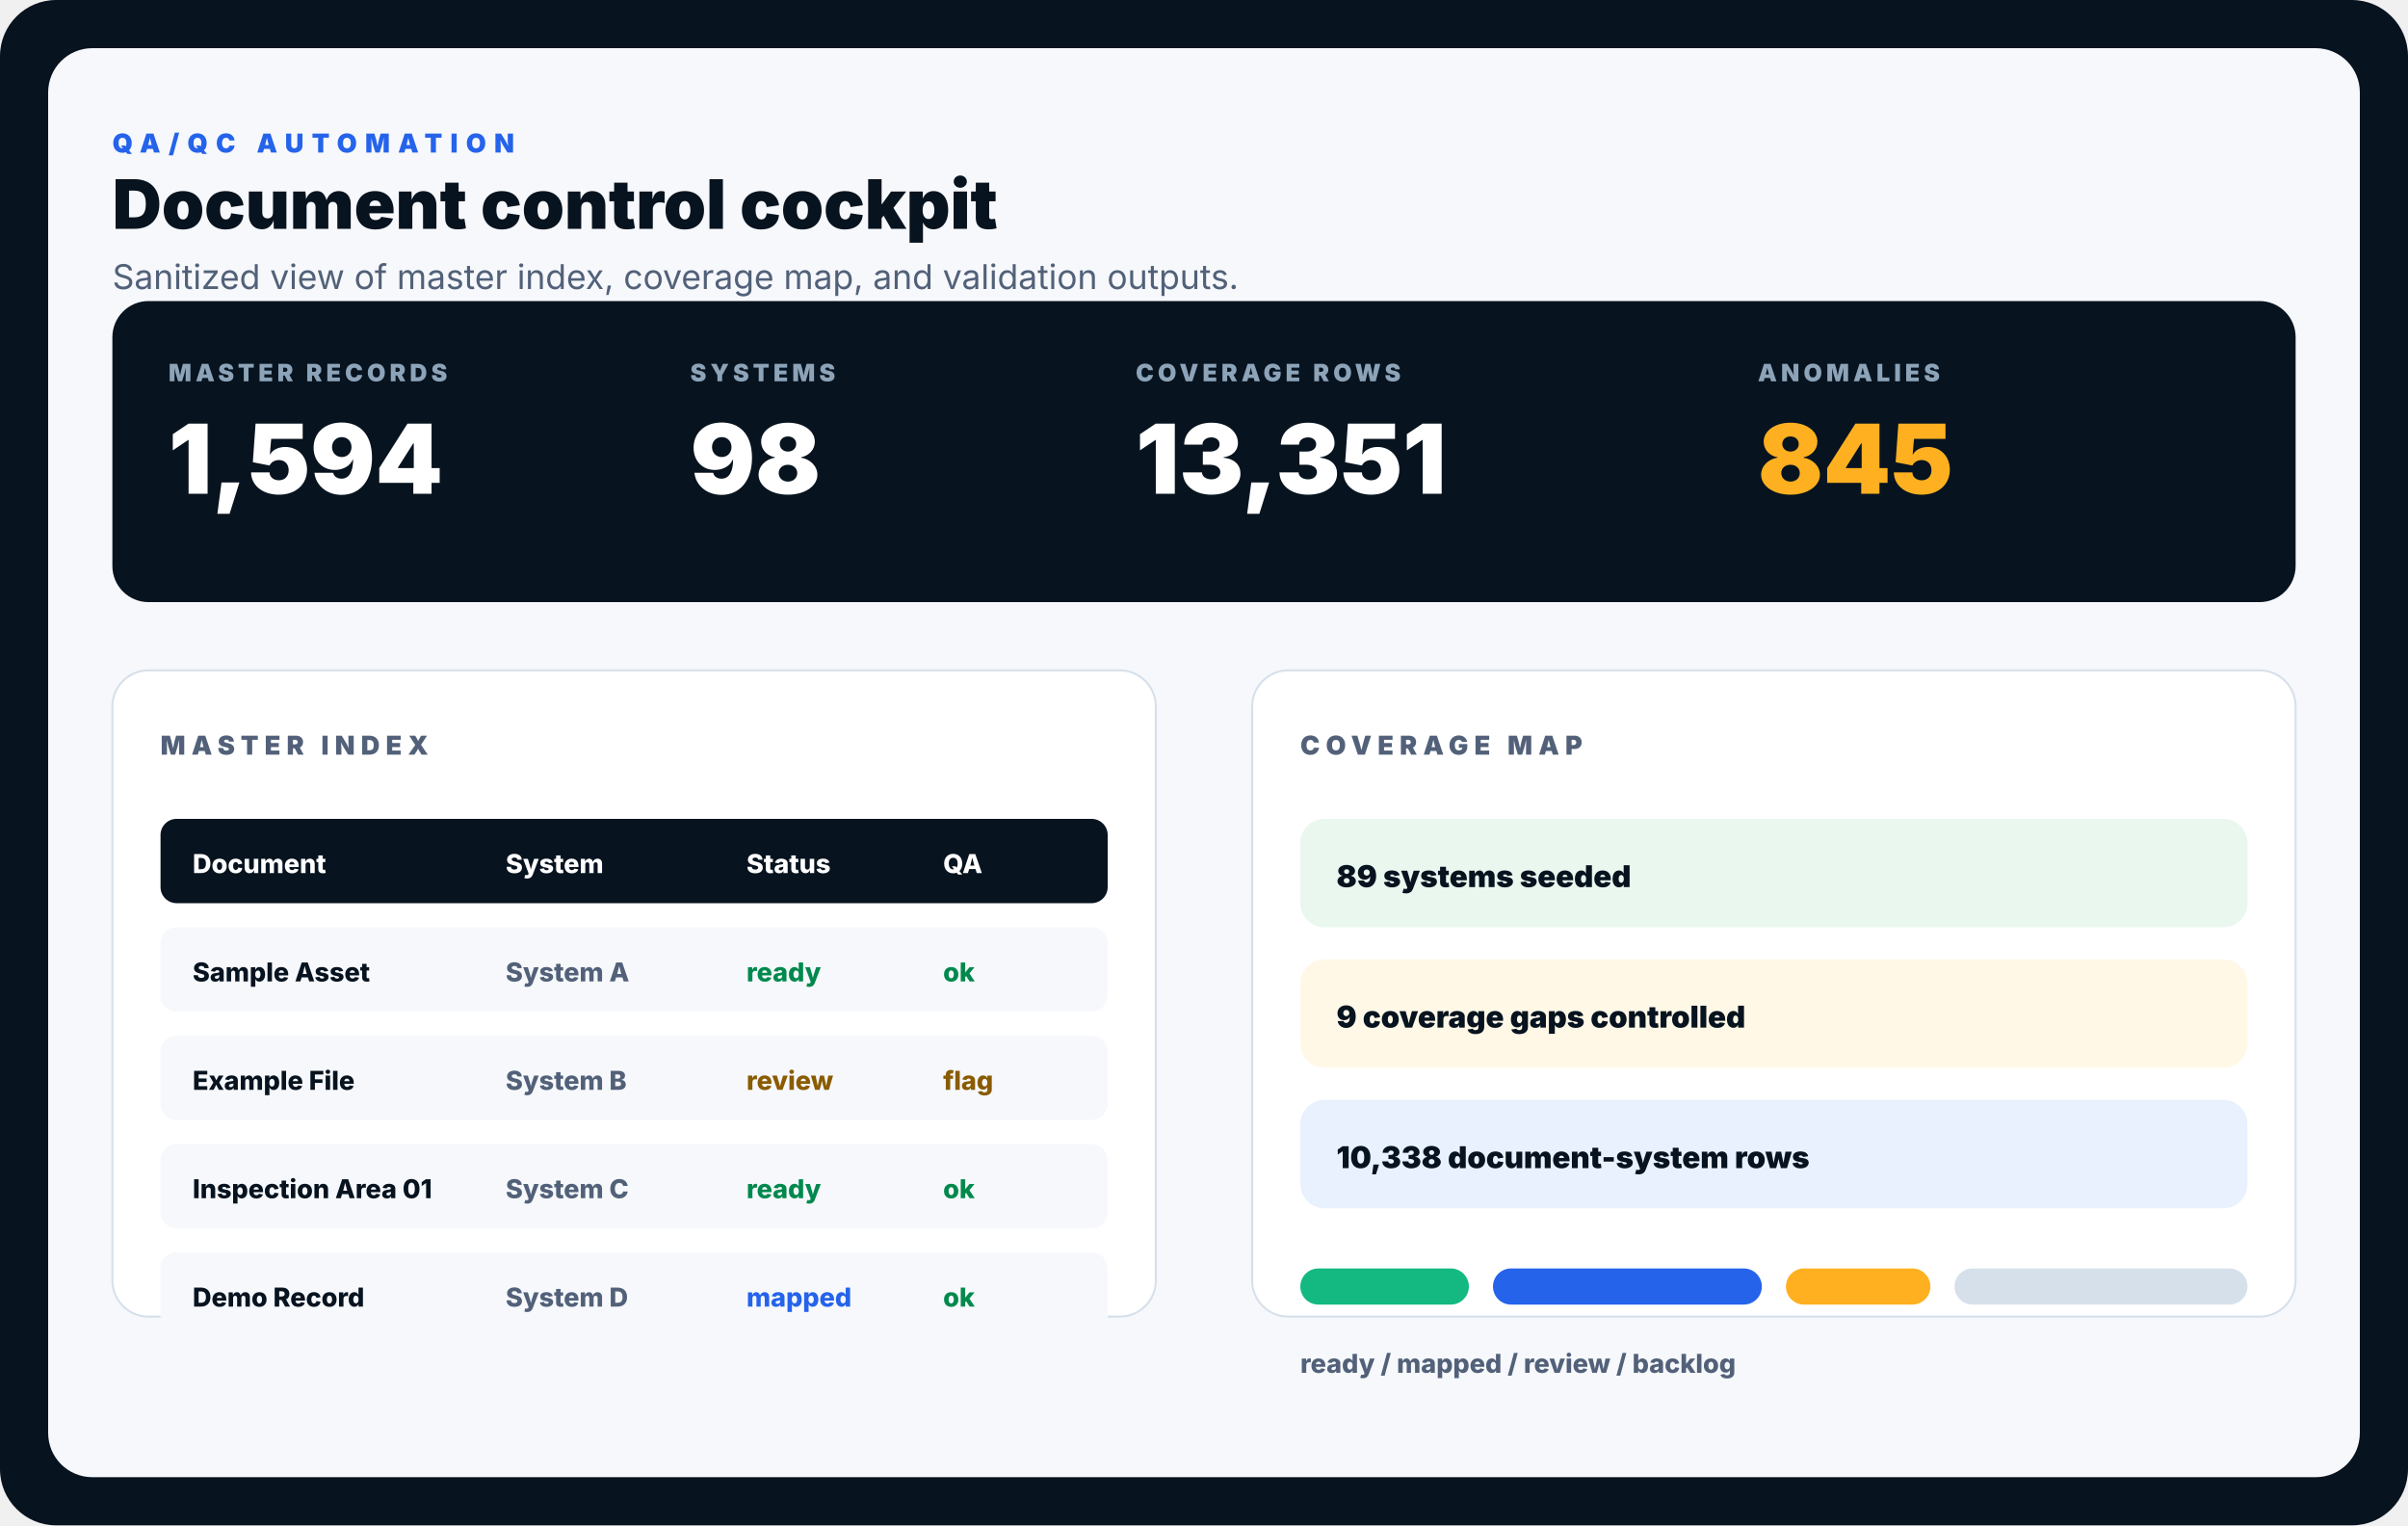
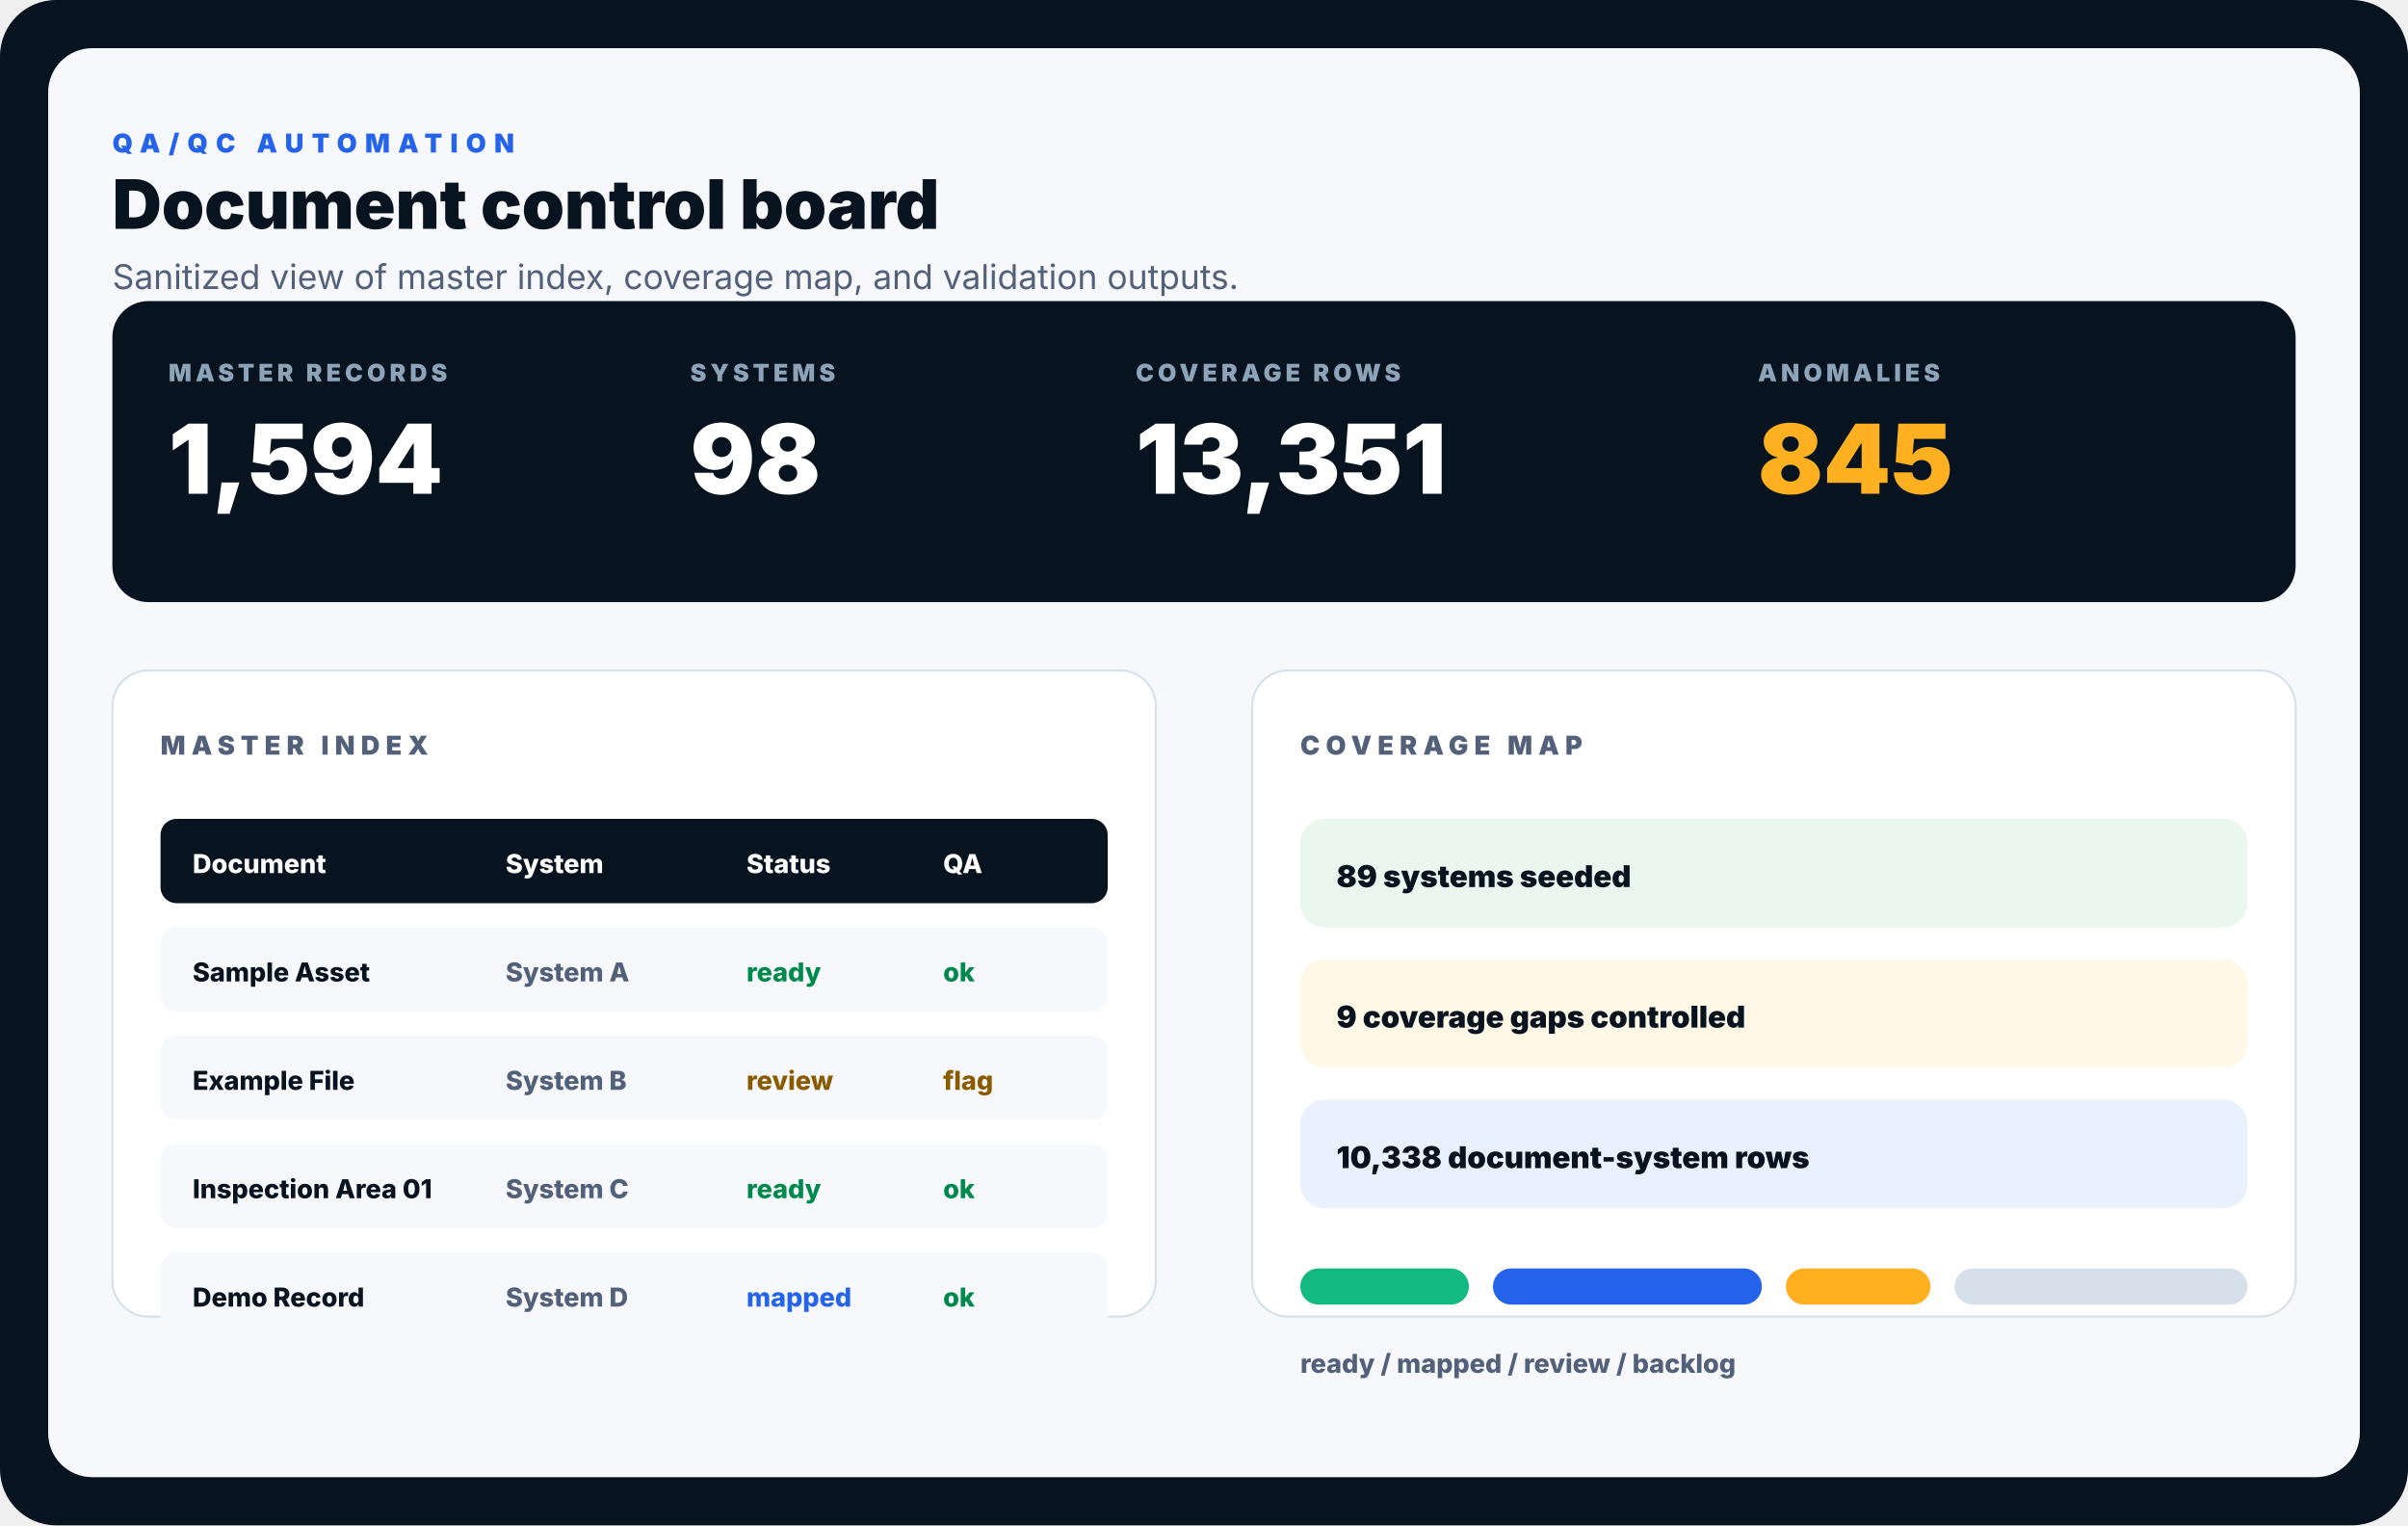
<svg xmlns="http://www.w3.org/2000/svg" width="1200" height="760" viewBox="0 0 1200 760" role="img" aria-labelledby="title desc">
  <rect width="1200" height="760" rx="28" fill="#07131f" />
  <rect x="24" y="24" width="1152" height="712" rx="22" fill="#f6f8fb" />
  <g transform="translate(56 54)">
    <text x="0" y="22" fill="#2563eb" font-family="Inter, Arial" font-size="13" font-weight="900" letter-spacing="4">QA/QC AUTOMATION</text>
-     <text x="0" y="60" fill="#07131f" font-family="Inter, Arial" font-size="34" font-weight="900">Document control cockpit</text>
+     <text x="0" y="60" fill="#07131f" font-family="Inter, Arial" font-size="34" font-weight="900">Document control board</text>
    <text x="0" y="90" fill="#526179" font-family="Inter, Arial" font-size="17">Sanitized view of master index, coverage map, and validation outputs.</text>
  </g>
  <g transform="translate(56 150)">
    <rect width="1088" height="150" rx="18" fill="#07131f" />
    <g font-family="Inter, Arial">
      <text x="28" y="40" fill="#8ca3b8" font-size="12" font-weight="900" letter-spacing="2">MASTER RECORDS</text>
      <text x="28" y="96" fill="#fff" font-size="48" font-weight="900">1,594</text>
      <text x="288" y="40" fill="#8ca3b8" font-size="12" font-weight="900" letter-spacing="2">SYSTEMS</text>
      <text x="288" y="96" fill="#fff" font-size="48" font-weight="900">98</text>
      <text x="510" y="40" fill="#8ca3b8" font-size="12" font-weight="900" letter-spacing="2">COVERAGE ROWS</text>
      <text x="510" y="96" fill="#fff" font-size="48" font-weight="900">13,351</text>
      <text x="820" y="40" fill="#8ca3b8" font-size="12" font-weight="900" letter-spacing="2">ANOMALIES</text>
      <text x="820" y="96" fill="#ffb020" font-size="48" font-weight="900">845</text>
    </g>
  </g>
  <g transform="translate(56 334)">
    <rect width="520" height="322" rx="18" fill="#fff" stroke="#d6e0eb" />
    <text x="24" y="42" fill="#526179" font-family="Inter, Arial" font-size="13" font-weight="900" letter-spacing="3">MASTER INDEX</text>
    <g transform="translate(24 74)" font-family="Inter, Arial" font-size="13" font-weight="800">
      <rect width="472" height="42" rx="8" fill="#07131f" />
      <text x="16" y="27" fill="#fff">Document</text>
      <text x="172" y="27" fill="#fff">System</text>
      <text x="292" y="27" fill="#fff">Status</text>
      <text x="390" y="27" fill="#fff">QA</text>
      <rect y="54" width="472" height="42" rx="8" fill="#f6f8fb" />
      <text x="16" y="81" fill="#07131f">Sample Asset</text>
      <text x="172" y="81" fill="#526179">System A</text>
      <text x="292" y="81" fill="#00894d">ready</text>
      <text x="390" y="81" fill="#00894d">ok</text>
      <rect y="108" width="472" height="42" rx="8" fill="#f6f8fb" />
      <text x="16" y="135" fill="#07131f">Example File</text>
      <text x="172" y="135" fill="#526179">System B</text>
      <text x="292" y="135" fill="#8a5b00">review</text>
      <text x="390" y="135" fill="#8a5b00">flag</text>
      <rect y="162" width="472" height="42" rx="8" fill="#f6f8fb" />
      <text x="16" y="189" fill="#07131f">Inspection Area 01</text>
      <text x="172" y="189" fill="#526179">System C</text>
      <text x="292" y="189" fill="#00894d">ready</text>
      <text x="390" y="189" fill="#00894d">ok</text>
      <rect y="216" width="472" height="42" rx="8" fill="#f6f8fb" />
      <text x="16" y="243" fill="#07131f">Demo Record</text>
      <text x="172" y="243" fill="#526179">System D</text>
      <text x="292" y="243" fill="#2563eb">mapped</text>
      <text x="390" y="243" fill="#00894d">ok</text>
    </g>
  </g>
  <g transform="translate(624 334)">
    <rect width="520" height="322" rx="18" fill="#fff" stroke="#d6e0eb" />
    <text x="24" y="42" fill="#526179" font-family="Inter, Arial" font-size="13" font-weight="900" letter-spacing="3">COVERAGE MAP</text>
    <g transform="translate(24 74)">
      <rect width="472" height="54" rx="12" fill="#e9f7ef" />
      <text x="18" y="34" fill="#07131f" font-family="Inter, Arial" font-size="15" font-weight="900">89 systems seeded</text>
      <rect y="70" width="472" height="54" rx="12" fill="#fff8e7" />
      <text x="18" y="104" fill="#07131f" font-family="Inter, Arial" font-size="15" font-weight="900">9 coverage gaps controlled</text>
      <rect y="140" width="472" height="54" rx="12" fill="#e9f1ff" />
      <text x="18" y="174" fill="#07131f" font-family="Inter, Arial" font-size="15" font-weight="900">10,338 document-system rows</text>
      <g transform="translate(0 224)">
        <rect width="84" height="18" rx="9" fill="#13b981" />
        <rect x="96" width="134" height="18" rx="9" fill="#2563eb" />
        <rect x="242" width="72" height="18" rx="9" fill="#ffb020" />
        <rect x="326" width="146" height="18" rx="9" fill="#d6e0eb" />
        <text x="0" y="52" fill="#526179" font-family="Inter, Arial" font-size="13" font-weight="800">ready / mapped / review / backlog</text>
      </g>
    </g>
  </g>
</svg>
